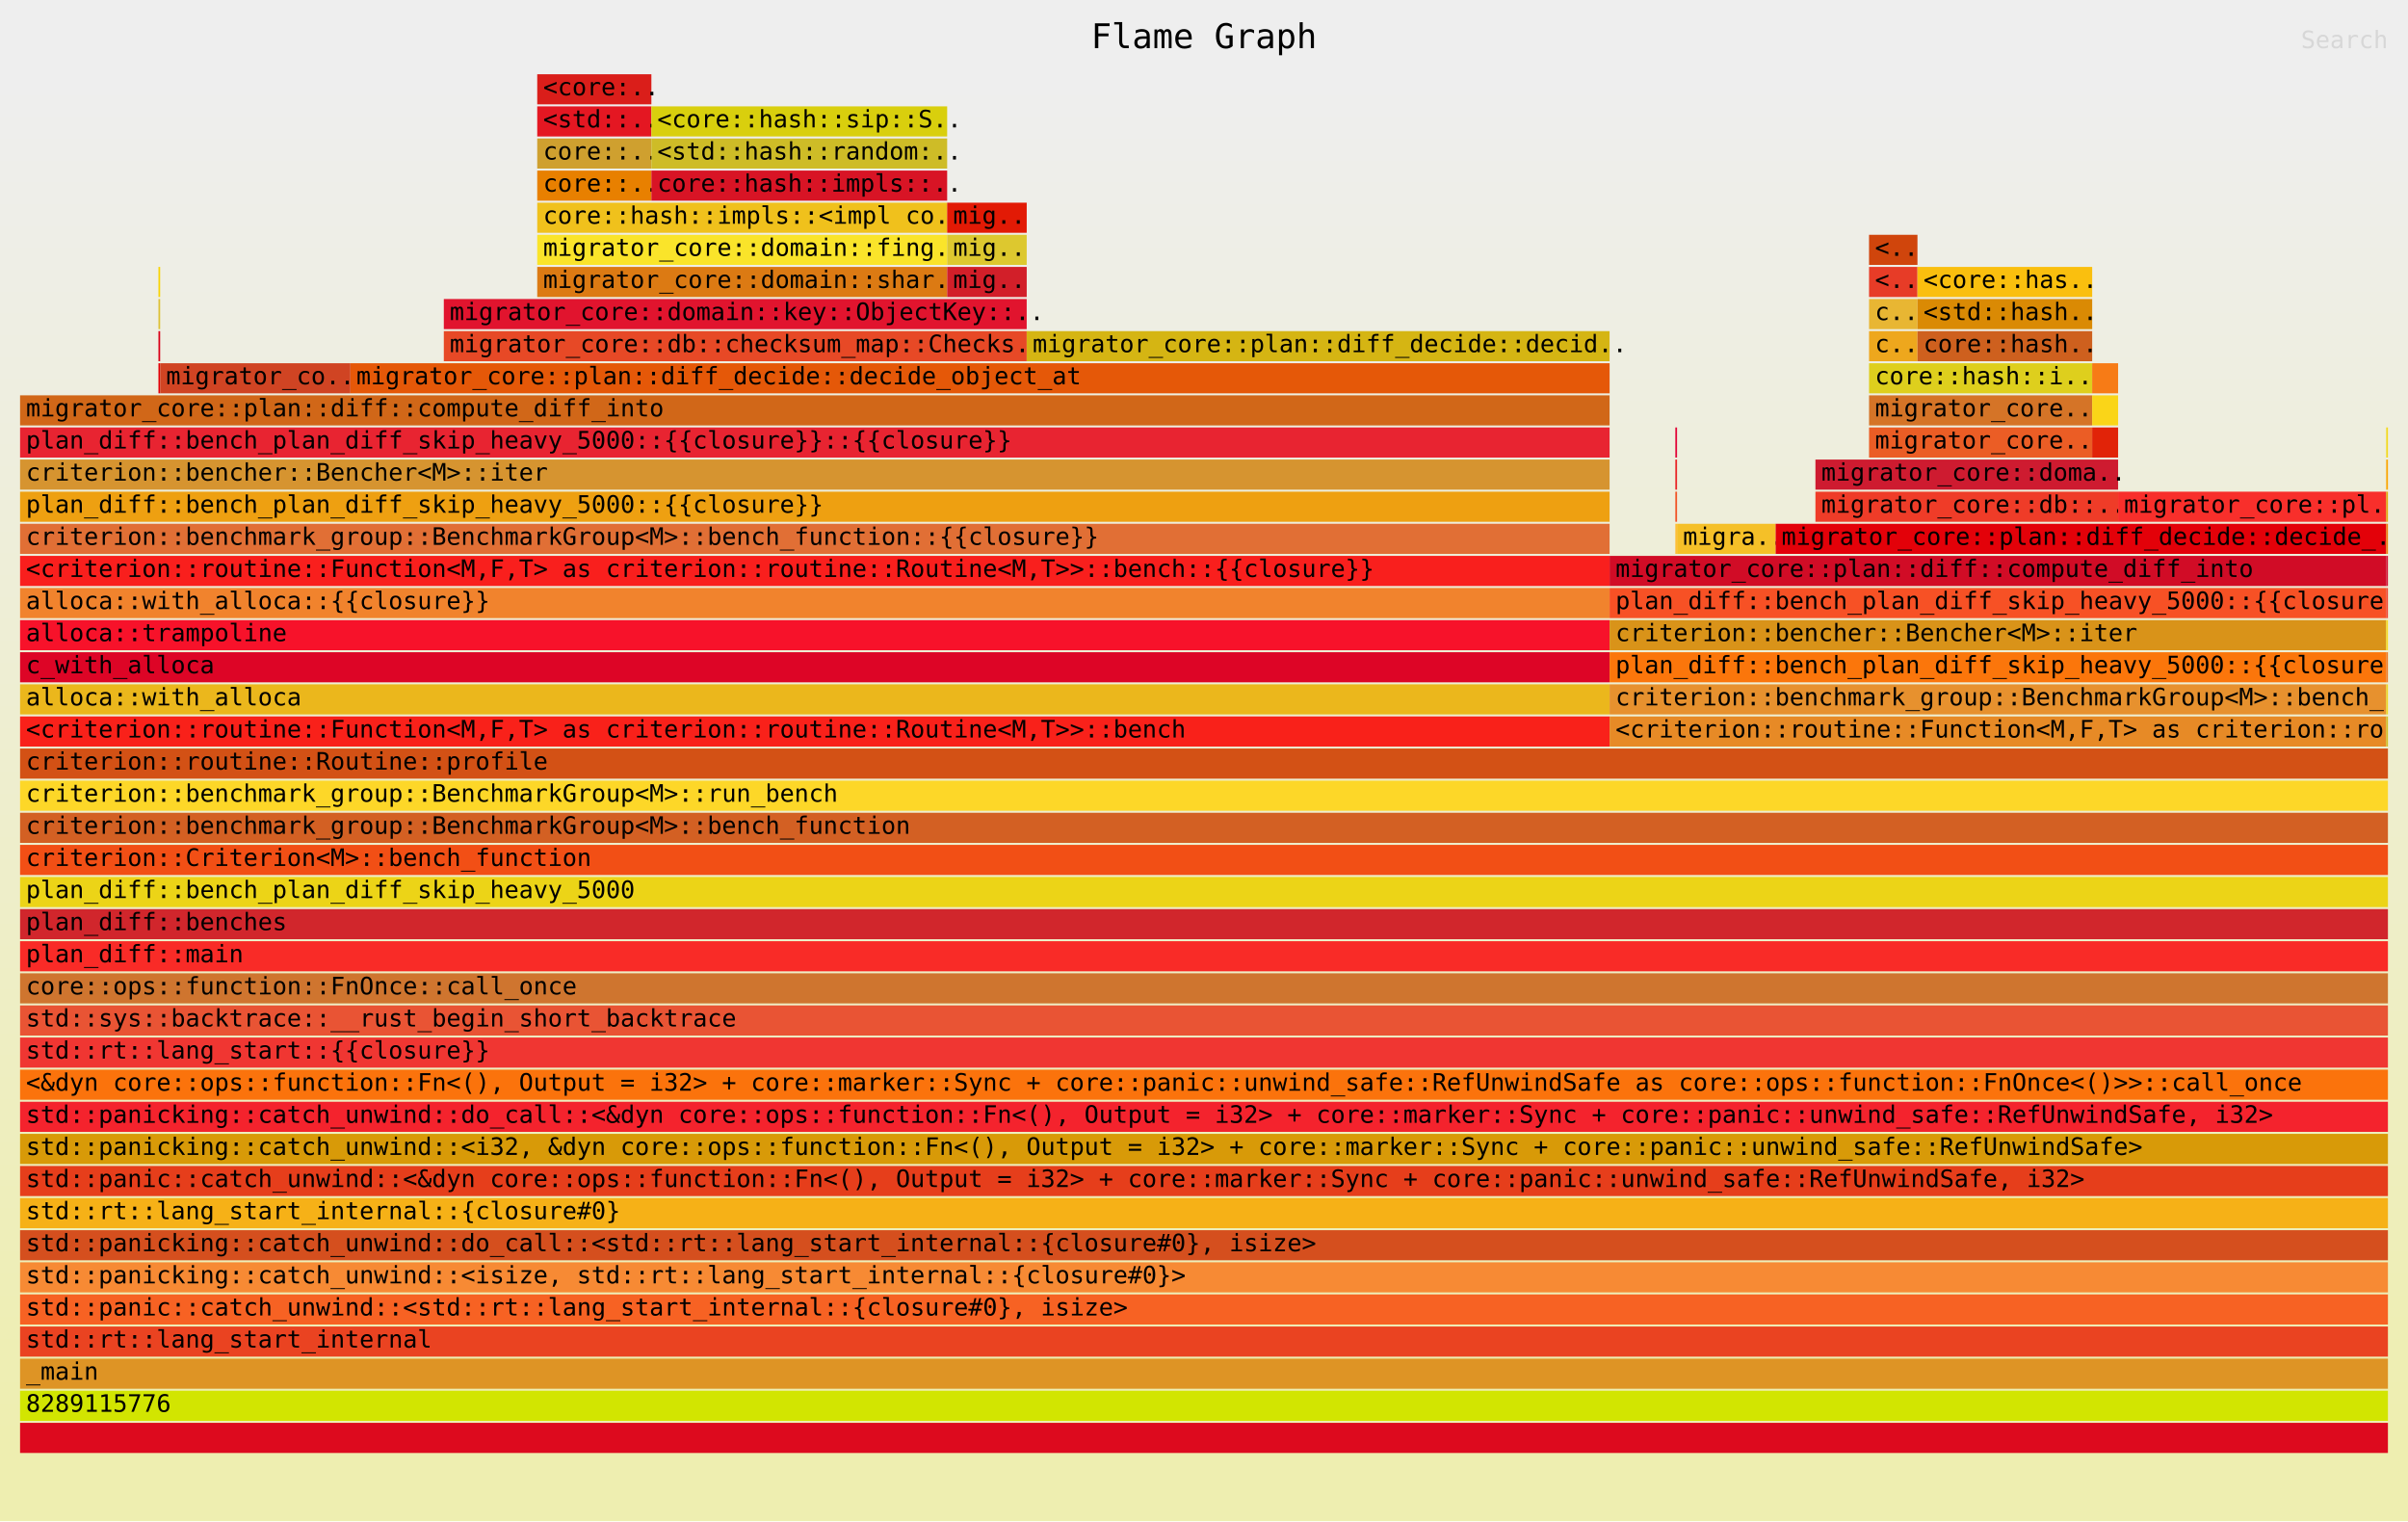
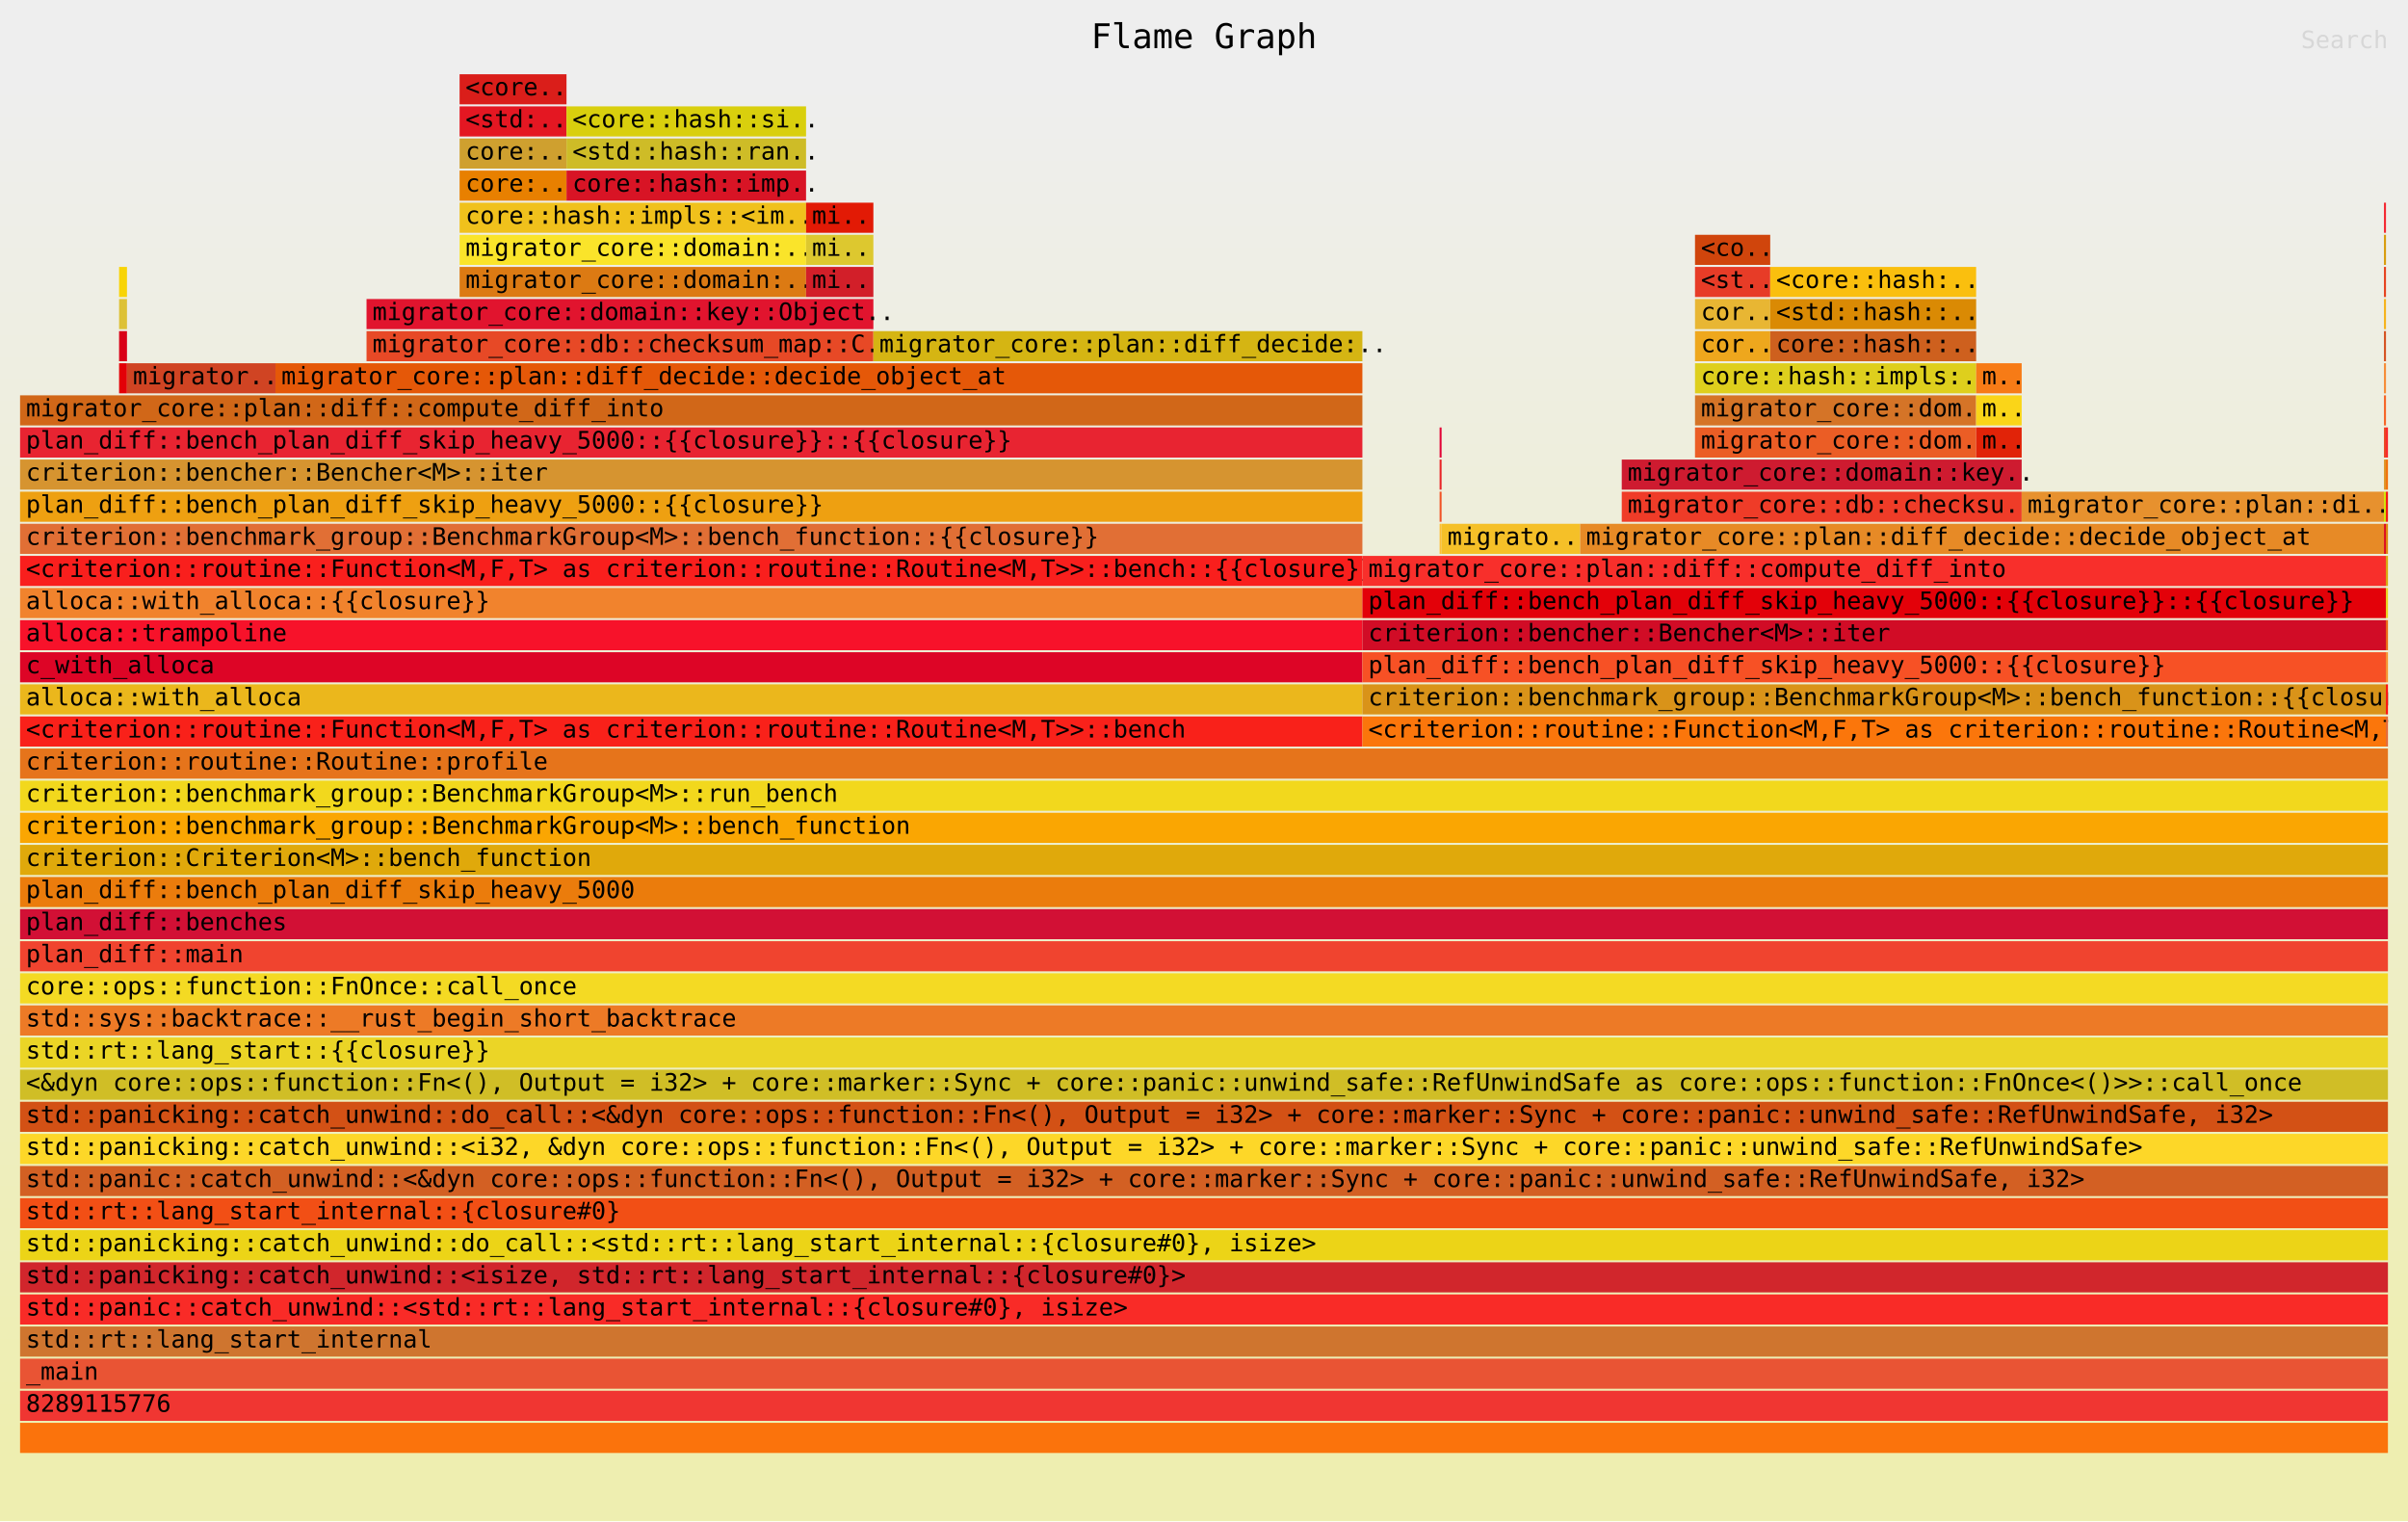
<svg xmlns="http://www.w3.org/2000/svg" xmlns:ns1="http://github.com/jonhoo/inferno" version="1.1" width="1200" height="758" viewBox="0 0 1200 758">
  <defs>
    <linearGradient id="background" y1="0" y2="1" x1="0" x2="0">
      <stop stop-color="#eeeeee" offset="5%" />
      <stop stop-color="#eeeeb0" offset="95%" />
    </linearGradient>
  </defs>
  <style type="text/css">
text { font-family:monospace; font-size:12px }
#title { text-anchor:middle; font-size:17px; }
#matched { text-anchor:end; }
#search { text-anchor:end; opacity:0.1; cursor:pointer; }
#search:hover, #search.show { opacity:1; }
#subtitle { text-anchor:middle; font-color:rgb(160,160,160); }
#unzoom { cursor:pointer; }
#frames &gt; *:hover { stroke:black; stroke-width:0.5; cursor:pointer; }
.hide { display:none; }
.parent { opacity:0.5; }
</style>
  <rect x="0" y="0" width="100%" height="758" fill="url(#background)" />
  <text id="title" fill="rgb(0,0,0)" x="50%" y="24.00">Flame Graph</text>
  <text id="details" fill="rgb(0,0,0)" x="10" y="741.00"> </text>
  <text id="unzoom" class="hide" fill="rgb(0,0,0)" x="10" y="24.00">Reset Zoom</text>
  <text id="search" fill="rgb(0,0,0)" x="1190" y="24.00">Search</text>
  <text id="matched" fill="rgb(0,0,0)" x="1190" y="741.00"> </text>
-   <svg id="frames" x="10" width="1180" total_samples="1369">
-     <g>
-       <rect x="5.844%" y="181" width="0.073%" height="15" fill="rgb(227,0,7)" ns1:x="80" ns1:w="1" />
-       <text x="6.094%" y="191.50" />
-     </g>
-     <g>
-       <rect x="5.844%" y="165" width="0.073%" height="15" fill="rgb(217,0,24)" ns1:x="80" ns1:w="1" />
-       <text x="6.094%" y="175.50" />
-     </g>
-     <g>
-       <rect x="5.844%" y="149" width="0.073%" height="15" fill="rgb(221,193,54)" ns1:x="80" ns1:w="1" />
-       <text x="6.094%" y="159.50" />
-     </g>
-     <g>
-       <rect x="5.844%" y="133" width="0.073%" height="15" fill="rgb(248,212,6)" ns1:x="80" ns1:w="1" />
-       <text x="6.094%" y="143.50" />
-     </g>
-     <g>
-       <rect x="5.917%" y="181" width="8.035%" height="15" fill="rgb(208,68,35)" ns1:x="81" ns1:w="110" />
-       <text x="6.167%" y="191.50">migrator_co..</text>
-     </g>
-     <g>
-       <rect x="21.841%" y="85" width="4.821%" height="15" fill="rgb(232,128,0)" ns1:x="299" ns1:w="66" />
-       <text x="22.091%" y="95.50">core::..</text>
-     </g>
-     <g>
-       <rect x="21.841%" y="69" width="4.821%" height="15" fill="rgb(207,160,47)" ns1:x="299" ns1:w="66" />
-       <text x="22.091%" y="79.50">core::..</text>
-     </g>
-     <g>
-       <rect x="21.841%" y="53" width="4.821%" height="15" fill="rgb(228,23,34)" ns1:x="299" ns1:w="66" />
-       <text x="22.091%" y="63.50">&lt;std::..</text>
-     </g>
-     <g>
-       <rect x="21.841%" y="37" width="4.821%" height="15" fill="rgb(218,30,26)" ns1:x="299" ns1:w="66" />
-       <text x="22.091%" y="47.50">&lt;core:..</text>
-     </g>
-     <g>
-       <rect x="21.841%" y="133" width="17.312%" height="15" fill="rgb(220,122,19)" ns1:x="299" ns1:w="237" />
-       <text x="22.091%" y="143.50">migrator_core::domain::shar..</text>
-     </g>
-     <g>
-       <rect x="21.841%" y="117" width="17.312%" height="15" fill="rgb(250,228,42)" ns1:x="299" ns1:w="237" />
-       <text x="22.091%" y="127.50">migrator_core::domain::fing..</text>
-     </g>
-     <g>
-       <rect x="21.841%" y="101" width="17.312%" height="15" fill="rgb(240,193,28)" ns1:x="299" ns1:w="237" />
-       <text x="22.091%" y="111.50">core::hash::impls::&lt;impl co..</text>
-     </g>
-     <g>
-       <rect x="26.662%" y="85" width="12.491%" height="15" fill="rgb(216,20,37)" ns1:x="365" ns1:w="171" />
-       <text x="26.912%" y="95.50">core::hash::impls::..</text>
-     </g>
-     <g>
-       <rect x="26.662%" y="69" width="12.491%" height="15" fill="rgb(206,188,39)" ns1:x="365" ns1:w="171" />
-       <text x="26.912%" y="79.50">&lt;std::hash::random:..</text>
-     </g>
-     <g>
-       <rect x="26.662%" y="53" width="12.491%" height="15" fill="rgb(217,207,13)" ns1:x="365" ns1:w="171" />
-       <text x="26.912%" y="63.50">&lt;core::hash::sip::S..</text>
-     </g>
-     <g>
-       <rect x="17.896%" y="165" width="24.616%" height="15" fill="rgb(231,73,38)" ns1:x="245" ns1:w="337" />
-       <text x="18.146%" y="175.50">migrator_core::db::checksum_map::Checks..</text>
-     </g>
-     <g>
-       <rect x="17.896%" y="149" width="24.616%" height="15" fill="rgb(225,20,46)" ns1:x="245" ns1:w="337" />
-       <text x="18.146%" y="159.50">migrator_core::domain::key::ObjectKey::..</text>
-     </g>
-     <g>
-       <rect x="39.153%" y="133" width="3.36%" height="15" fill="rgb(210,31,41)" ns1:x="536" ns1:w="46" />
-       <text x="39.403%" y="143.50">mig..</text>
-     </g>
-     <g>
-       <rect x="39.153%" y="117" width="3.36%" height="15" fill="rgb(221,200,47)" ns1:x="536" ns1:w="46" />
-       <text x="39.403%" y="127.50">mig..</text>
-     </g>
-     <g>
-       <rect x="39.153%" y="101" width="3.36%" height="15" fill="rgb(226,26,5)" ns1:x="536" ns1:w="46" />
-       <text x="39.403%" y="111.50">mig..</text>
-     </g>
-     <g>
-       <rect x="0%" y="357" width="67.129%" height="15" fill="rgb(249,33,26)" ns1:x="0" ns1:w="919" />
+   <svg id="frames" x="10" width="1180" total_samples="1196">
+     <g>
+       <rect x="4.181%" y="181" width="0.334%" height="15" fill="rgb(227,0,7)" ns1:x="50" ns1:w="4" />
+       <text x="4.431%" y="191.50" />
+     </g>
+     <g>
+       <rect x="4.181%" y="165" width="0.334%" height="15" fill="rgb(217,0,24)" ns1:x="50" ns1:w="4" />
+       <text x="4.431%" y="175.50" />
+     </g>
+     <g>
+       <rect x="4.181%" y="149" width="0.334%" height="15" fill="rgb(221,193,54)" ns1:x="50" ns1:w="4" />
+       <text x="4.431%" y="159.50" />
+     </g>
+     <g>
+       <rect x="4.181%" y="133" width="0.334%" height="15" fill="rgb(248,212,6)" ns1:x="50" ns1:w="4" />
+       <text x="4.431%" y="143.50" />
+     </g>
+     <g>
+       <rect x="4.515%" y="181" width="6.271%" height="15" fill="rgb(208,68,35)" ns1:x="54" ns1:w="75" />
+       <text x="4.765%" y="191.50">migrator..</text>
+     </g>
+     <g>
+       <rect x="18.562%" y="85" width="4.515%" height="15" fill="rgb(232,128,0)" ns1:x="222" ns1:w="54" />
+       <text x="18.812%" y="95.50">core:..</text>
+     </g>
+     <g>
+       <rect x="18.562%" y="69" width="4.515%" height="15" fill="rgb(207,160,47)" ns1:x="222" ns1:w="54" />
+       <text x="18.812%" y="79.50">core:..</text>
+     </g>
+     <g>
+       <rect x="18.562%" y="53" width="4.515%" height="15" fill="rgb(228,23,34)" ns1:x="222" ns1:w="54" />
+       <text x="18.812%" y="63.50">&lt;std:..</text>
+     </g>
+     <g>
+       <rect x="18.562%" y="37" width="4.515%" height="15" fill="rgb(218,30,26)" ns1:x="222" ns1:w="54" />
+       <text x="18.812%" y="47.50">&lt;core..</text>
+     </g>
+     <g>
+       <rect x="18.562%" y="133" width="14.632%" height="15" fill="rgb(220,122,19)" ns1:x="222" ns1:w="175" />
+       <text x="18.812%" y="143.50">migrator_core::domain:..</text>
+     </g>
+     <g>
+       <rect x="18.562%" y="117" width="14.632%" height="15" fill="rgb(250,228,42)" ns1:x="222" ns1:w="175" />
+       <text x="18.812%" y="127.50">migrator_core::domain:..</text>
+     </g>
+     <g>
+       <rect x="18.562%" y="101" width="14.632%" height="15" fill="rgb(240,193,28)" ns1:x="222" ns1:w="175" />
+       <text x="18.812%" y="111.50">core::hash::impls::&lt;im..</text>
+     </g>
+     <g>
+       <rect x="23.077%" y="85" width="10.117%" height="15" fill="rgb(216,20,37)" ns1:x="276" ns1:w="121" />
+       <text x="23.327%" y="95.50">core::hash::imp..</text>
+     </g>
+     <g>
+       <rect x="23.077%" y="69" width="10.117%" height="15" fill="rgb(206,188,39)" ns1:x="276" ns1:w="121" />
+       <text x="23.327%" y="79.50">&lt;std::hash::ran..</text>
+     </g>
+     <g>
+       <rect x="23.077%" y="53" width="10.117%" height="15" fill="rgb(217,207,13)" ns1:x="276" ns1:w="121" />
+       <text x="23.327%" y="63.50">&lt;core::hash::si..</text>
+     </g>
+     <g>
+       <rect x="14.632%" y="165" width="21.405%" height="15" fill="rgb(231,73,38)" ns1:x="175" ns1:w="256" />
+       <text x="14.882%" y="175.50">migrator_core::db::checksum_map::C..</text>
+     </g>
+     <g>
+       <rect x="14.632%" y="149" width="21.405%" height="15" fill="rgb(225,20,46)" ns1:x="175" ns1:w="256" />
+       <text x="14.882%" y="159.50">migrator_core::domain::key::Object..</text>
+     </g>
+     <g>
+       <rect x="33.194%" y="133" width="2.843%" height="15" fill="rgb(210,31,41)" ns1:x="397" ns1:w="34" />
+       <text x="33.444%" y="143.50">mi..</text>
+     </g>
+     <g>
+       <rect x="33.194%" y="117" width="2.843%" height="15" fill="rgb(221,200,47)" ns1:x="397" ns1:w="34" />
+       <text x="33.444%" y="127.50">mi..</text>
+     </g>
+     <g>
+       <rect x="33.194%" y="101" width="2.843%" height="15" fill="rgb(226,26,5)" ns1:x="397" ns1:w="34" />
+       <text x="33.444%" y="111.50">mi..</text>
+     </g>
+     <g>
+       <rect x="0%" y="357" width="56.689%" height="15" fill="rgb(249,33,26)" ns1:x="0" ns1:w="678" />
      <text x="0.25%" y="367.50">&lt;criterion::routine::Function&lt;M,F,T&gt; as criterion::routine::Routine&lt;M,T&gt;&gt;::bench</text>
    </g>
    <g>
-       <rect x="0%" y="341" width="67.129%" height="15" fill="rgb(235,183,28)" ns1:x="0" ns1:w="919" />
+       <rect x="0%" y="341" width="56.689%" height="15" fill="rgb(235,183,28)" ns1:x="0" ns1:w="678" />
      <text x="0.25%" y="351.50">alloca::with_alloca</text>
    </g>
    <g>
-       <rect x="0%" y="325" width="67.129%" height="15" fill="rgb(221,5,38)" ns1:x="0" ns1:w="919" />
+       <rect x="0%" y="325" width="56.689%" height="15" fill="rgb(221,5,38)" ns1:x="0" ns1:w="678" />
      <text x="0.25%" y="335.50">c_with_alloca</text>
    </g>
    <g>
-       <rect x="0%" y="309" width="67.129%" height="15" fill="rgb(247,18,42)" ns1:x="0" ns1:w="919" />
+       <rect x="0%" y="309" width="56.689%" height="15" fill="rgb(247,18,42)" ns1:x="0" ns1:w="678" />
      <text x="0.25%" y="319.50">alloca::trampoline</text>
    </g>
    <g>
-       <rect x="0%" y="293" width="67.129%" height="15" fill="rgb(241,131,45)" ns1:x="0" ns1:w="919" />
+       <rect x="0%" y="293" width="56.689%" height="15" fill="rgb(241,131,45)" ns1:x="0" ns1:w="678" />
      <text x="0.25%" y="303.50">alloca::with_alloca::{{closure}}</text>
    </g>
    <g>
-       <rect x="0%" y="277" width="67.129%" height="15" fill="rgb(249,31,29)" ns1:x="0" ns1:w="919" />
+       <rect x="0%" y="277" width="56.689%" height="15" fill="rgb(249,31,29)" ns1:x="0" ns1:w="678" />
      <text x="0.25%" y="287.50">&lt;criterion::routine::Function&lt;M,F,T&gt; as criterion::routine::Routine&lt;M,T&gt;&gt;::bench::{{closure}}</text>
    </g>
    <g>
-       <rect x="0%" y="261" width="67.129%" height="15" fill="rgb(225,111,53)" ns1:x="0" ns1:w="919" />
+       <rect x="0%" y="261" width="56.689%" height="15" fill="rgb(225,111,53)" ns1:x="0" ns1:w="678" />
      <text x="0.25%" y="271.50">criterion::benchmark_group::BenchmarkGroup&lt;M&gt;::bench_function::{{closure}}</text>
    </g>
    <g>
-       <rect x="0%" y="245" width="67.129%" height="15" fill="rgb(238,160,17)" ns1:x="0" ns1:w="919" />
+       <rect x="0%" y="245" width="56.689%" height="15" fill="rgb(238,160,17)" ns1:x="0" ns1:w="678" />
      <text x="0.25%" y="255.50">plan_diff::bench_plan_diff_skip_heavy_5000::{{closure}}</text>
    </g>
    <g>
-       <rect x="0%" y="229" width="67.129%" height="15" fill="rgb(214,148,48)" ns1:x="0" ns1:w="919" />
+       <rect x="0%" y="229" width="56.689%" height="15" fill="rgb(214,148,48)" ns1:x="0" ns1:w="678" />
      <text x="0.25%" y="239.50">criterion::bencher::Bencher&lt;M&gt;::iter</text>
    </g>
    <g>
-       <rect x="0%" y="213" width="67.129%" height="15" fill="rgb(232,36,49)" ns1:x="0" ns1:w="919" />
+       <rect x="0%" y="213" width="56.689%" height="15" fill="rgb(232,36,49)" ns1:x="0" ns1:w="678" />
      <text x="0.25%" y="223.50">plan_diff::bench_plan_diff_skip_heavy_5000::{{closure}}::{{closure}}</text>
    </g>
    <g>
-       <rect x="0%" y="197" width="67.129%" height="15" fill="rgb(209,103,24)" ns1:x="0" ns1:w="919" />
+       <rect x="0%" y="197" width="56.689%" height="15" fill="rgb(209,103,24)" ns1:x="0" ns1:w="678" />
      <text x="0.25%" y="207.50">migrator_core::plan::diff::compute_diff_into</text>
    </g>
    <g>
-       <rect x="13.952%" y="181" width="53.178%" height="15" fill="rgb(229,88,8)" ns1:x="191" ns1:w="728" />
-       <text x="14.202%" y="191.50">migrator_core::plan::diff_decide::decide_object_at</text>
-     </g>
-     <g>
-       <rect x="42.513%" y="165" width="24.616%" height="15" fill="rgb(213,181,19)" ns1:x="582" ns1:w="337" />
-       <text x="42.763%" y="175.50">migrator_core::plan::diff_decide::decid..</text>
-     </g>
-     <g>
-       <rect x="69.905%" y="261" width="0.073%" height="15" fill="rgb(254,191,54)" ns1:x="957" ns1:w="1" />
-       <text x="70.155%" y="271.50" />
-     </g>
-     <g>
-       <rect x="69.905%" y="245" width="0.073%" height="15" fill="rgb(241,83,37)" ns1:x="957" ns1:w="1" />
-       <text x="70.155%" y="255.50" />
-     </g>
-     <g>
-       <rect x="69.905%" y="229" width="0.073%" height="15" fill="rgb(233,36,39)" ns1:x="957" ns1:w="1" />
-       <text x="70.155%" y="239.50" />
-     </g>
-     <g>
-       <rect x="69.905%" y="213" width="0.073%" height="15" fill="rgb(226,3,54)" ns1:x="957" ns1:w="1" />
-       <text x="70.155%" y="223.50" />
-     </g>
-     <g>
-       <rect x="69.978%" y="261" width="4.164%" height="15" fill="rgb(245,192,40)" ns1:x="958" ns1:w="57" />
-       <text x="70.228%" y="271.50">migra..</text>
-     </g>
-     <g>
-       <rect x="78.086%" y="165" width="2.045%" height="15" fill="rgb(238,167,29)" ns1:x="1069" ns1:w="28" />
-       <text x="78.336%" y="175.50">c..</text>
-     </g>
-     <g>
-       <rect x="78.086%" y="149" width="2.045%" height="15" fill="rgb(232,182,51)" ns1:x="1069" ns1:w="28" />
-       <text x="78.336%" y="159.50">c..</text>
-     </g>
-     <g>
-       <rect x="78.086%" y="133" width="2.045%" height="15" fill="rgb(231,60,39)" ns1:x="1069" ns1:w="28" />
-       <text x="78.336%" y="143.50">&lt;..</text>
-     </g>
-     <g>
-       <rect x="78.086%" y="117" width="2.045%" height="15" fill="rgb(208,69,12)" ns1:x="1069" ns1:w="28" />
-       <text x="78.336%" y="127.50">&lt;..</text>
-     </g>
-     <g>
-       <rect x="78.086%" y="213" width="9.423%" height="15" fill="rgb(235,93,37)" ns1:x="1069" ns1:w="129" />
-       <text x="78.336%" y="223.50">migrator_core..</text>
-     </g>
-     <g>
-       <rect x="78.086%" y="197" width="9.423%" height="15" fill="rgb(213,116,39)" ns1:x="1069" ns1:w="129" />
-       <text x="78.336%" y="207.50">migrator_core..</text>
-     </g>
-     <g>
-       <rect x="78.086%" y="181" width="9.423%" height="15" fill="rgb(222,207,29)" ns1:x="1069" ns1:w="129" />
-       <text x="78.336%" y="191.50">core::hash::i..</text>
-     </g>
-     <g>
-       <rect x="80.132%" y="165" width="7.378%" height="15" fill="rgb(206,96,30)" ns1:x="1097" ns1:w="101" />
-       <text x="80.382%" y="175.50">core::hash..</text>
-     </g>
-     <g>
-       <rect x="80.132%" y="149" width="7.378%" height="15" fill="rgb(218,138,4)" ns1:x="1097" ns1:w="101" />
-       <text x="80.382%" y="159.50">&lt;std::hash..</text>
-     </g>
-     <g>
-       <rect x="80.132%" y="133" width="7.378%" height="15" fill="rgb(250,191,14)" ns1:x="1097" ns1:w="101" />
-       <text x="80.382%" y="143.50">&lt;core::has..</text>
-     </g>
-     <g>
-       <rect x="75.822%" y="245" width="12.783%" height="15" fill="rgb(239,60,40)" ns1:x="1038" ns1:w="175" />
-       <text x="76.072%" y="255.50">migrator_core::db::..</text>
-     </g>
-     <g>
-       <rect x="75.822%" y="229" width="12.783%" height="15" fill="rgb(206,27,48)" ns1:x="1038" ns1:w="175" />
-       <text x="76.072%" y="239.50">migrator_core::doma..</text>
-     </g>
-     <g>
-       <rect x="87.509%" y="213" width="1.096%" height="15" fill="rgb(225,35,8)" ns1:x="1198" ns1:w="15" />
-       <text x="87.759%" y="223.50" />
-     </g>
-     <g>
-       <rect x="87.509%" y="197" width="1.096%" height="15" fill="rgb(250,213,24)" ns1:x="1198" ns1:w="15" />
-       <text x="87.759%" y="207.50" />
-     </g>
-     <g>
-       <rect x="87.509%" y="181" width="1.096%" height="15" fill="rgb(247,123,22)" ns1:x="1198" ns1:w="15" />
-       <text x="87.759%" y="191.50" />
-     </g>
-     <g>
-       <rect x="67.129%" y="357" width="32.798%" height="15" fill="rgb(231,138,38)" ns1:x="919" ns1:w="449" />
-       <text x="67.379%" y="367.50">&lt;criterion::routine::Function&lt;M,F,T&gt; as criterion::ro..</text>
-     </g>
-     <g>
-       <rect x="67.129%" y="341" width="32.798%" height="15" fill="rgb(231,145,46)" ns1:x="919" ns1:w="449" />
-       <text x="67.379%" y="351.50">criterion::benchmark_group::BenchmarkGroup&lt;M&gt;::bench_..</text>
-     </g>
-     <g>
-       <rect x="67.129%" y="325" width="32.798%" height="15" fill="rgb(251,118,11)" ns1:x="919" ns1:w="449" />
-       <text x="67.379%" y="335.50">plan_diff::bench_plan_diff_skip_heavy_5000::{{closure..</text>
-     </g>
-     <g>
-       <rect x="67.129%" y="309" width="32.798%" height="15" fill="rgb(217,147,25)" ns1:x="919" ns1:w="449" />
-       <text x="67.379%" y="319.50">criterion::bencher::Bencher&lt;M&gt;::iter</text>
-     </g>
-     <g>
-       <rect x="67.129%" y="293" width="32.798%" height="15" fill="rgb(247,81,37)" ns1:x="919" ns1:w="449" />
-       <text x="67.379%" y="303.50">plan_diff::bench_plan_diff_skip_heavy_5000::{{closure..</text>
-     </g>
-     <g>
-       <rect x="67.129%" y="277" width="32.798%" height="15" fill="rgb(209,12,38)" ns1:x="919" ns1:w="449" />
-       <text x="67.379%" y="287.50">migrator_core::plan::diff::compute_diff_into</text>
-     </g>
-     <g>
-       <rect x="74.142%" y="261" width="25.785%" height="15" fill="rgb(227,1,9)" ns1:x="1015" ns1:w="353" />
-       <text x="74.392%" y="271.50">migrator_core::plan::diff_decide::decide_..</text>
-     </g>
-     <g>
-       <rect x="88.605%" y="245" width="11.322%" height="15" fill="rgb(248,47,43)" ns1:x="1213" ns1:w="155" />
-       <text x="88.855%" y="255.50">migrator_core::pl..</text>
-     </g>
-     <g>
-       <rect x="0%" y="709" width="100%" height="15" fill="rgb(221,10,30)" ns1:x="0" ns1:w="1369" />
+       <rect x="10.786%" y="181" width="45.903%" height="15" fill="rgb(229,88,8)" ns1:x="129" ns1:w="549" />
+       <text x="11.036%" y="191.50">migrator_core::plan::diff_decide::decide_object_at</text>
+     </g>
+     <g>
+       <rect x="36.037%" y="165" width="20.652%" height="15" fill="rgb(213,181,19)" ns1:x="431" ns1:w="247" />
+       <text x="36.287%" y="175.50">migrator_core::plan::diff_decide:..</text>
+     </g>
+     <g>
+       <rect x="59.95%" y="261" width="0.084%" height="15" fill="rgb(254,191,54)" ns1:x="717" ns1:w="1" />
+       <text x="60.2%" y="271.50" />
+     </g>
+     <g>
+       <rect x="59.95%" y="245" width="0.084%" height="15" fill="rgb(241,83,37)" ns1:x="717" ns1:w="1" />
+       <text x="60.2%" y="255.50" />
+     </g>
+     <g>
+       <rect x="59.95%" y="229" width="0.084%" height="15" fill="rgb(233,36,39)" ns1:x="717" ns1:w="1" />
+       <text x="60.2%" y="239.50" />
+     </g>
+     <g>
+       <rect x="59.95%" y="213" width="0.084%" height="15" fill="rgb(226,3,54)" ns1:x="717" ns1:w="1" />
+       <text x="60.2%" y="223.50" />
+     </g>
+     <g>
+       <rect x="60.033%" y="261" width="5.853%" height="15" fill="rgb(245,192,40)" ns1:x="718" ns1:w="70" />
+       <text x="60.283%" y="271.50">migrato..</text>
+     </g>
+     <g>
+       <rect x="70.736%" y="165" width="3.177%" height="15" fill="rgb(238,167,29)" ns1:x="846" ns1:w="38" />
+       <text x="70.986%" y="175.50">cor..</text>
+     </g>
+     <g>
+       <rect x="70.736%" y="149" width="3.177%" height="15" fill="rgb(232,182,51)" ns1:x="846" ns1:w="38" />
+       <text x="70.986%" y="159.50">cor..</text>
+     </g>
+     <g>
+       <rect x="70.736%" y="133" width="3.177%" height="15" fill="rgb(231,60,39)" ns1:x="846" ns1:w="38" />
+       <text x="70.986%" y="143.50">&lt;st..</text>
+     </g>
+     <g>
+       <rect x="70.736%" y="117" width="3.177%" height="15" fill="rgb(208,69,12)" ns1:x="846" ns1:w="38" />
+       <text x="70.986%" y="127.50">&lt;co..</text>
+     </g>
+     <g>
+       <rect x="70.736%" y="213" width="11.873%" height="15" fill="rgb(235,93,37)" ns1:x="846" ns1:w="142" />
+       <text x="70.986%" y="223.50">migrator_core::dom..</text>
+     </g>
+     <g>
+       <rect x="70.736%" y="197" width="11.873%" height="15" fill="rgb(213,116,39)" ns1:x="846" ns1:w="142" />
+       <text x="70.986%" y="207.50">migrator_core::dom..</text>
+     </g>
+     <g>
+       <rect x="70.736%" y="181" width="11.873%" height="15" fill="rgb(222,207,29)" ns1:x="846" ns1:w="142" />
+       <text x="70.986%" y="191.50">core::hash::impls:..</text>
+     </g>
+     <g>
+       <rect x="73.913%" y="165" width="8.696%" height="15" fill="rgb(206,96,30)" ns1:x="884" ns1:w="104" />
+       <text x="74.163%" y="175.50">core::hash::..</text>
+     </g>
+     <g>
+       <rect x="73.913%" y="149" width="8.696%" height="15" fill="rgb(218,138,4)" ns1:x="884" ns1:w="104" />
+       <text x="74.163%" y="159.50">&lt;std::hash::..</text>
+     </g>
+     <g>
+       <rect x="73.913%" y="133" width="8.696%" height="15" fill="rgb(250,191,14)" ns1:x="884" ns1:w="104" />
+       <text x="74.163%" y="143.50">&lt;core::hash:..</text>
+     </g>
+     <g>
+       <rect x="67.642%" y="245" width="16.89%" height="15" fill="rgb(239,60,40)" ns1:x="809" ns1:w="202" />
+       <text x="67.892%" y="255.50">migrator_core::db::checksu..</text>
+     </g>
+     <g>
+       <rect x="67.642%" y="229" width="16.89%" height="15" fill="rgb(206,27,48)" ns1:x="809" ns1:w="202" />
+       <text x="67.892%" y="239.50">migrator_core::domain::key..</text>
+     </g>
+     <g>
+       <rect x="82.609%" y="213" width="1.923%" height="15" fill="rgb(225,35,8)" ns1:x="988" ns1:w="23" />
+       <text x="82.859%" y="223.50">m..</text>
+     </g>
+     <g>
+       <rect x="82.609%" y="197" width="1.923%" height="15" fill="rgb(250,213,24)" ns1:x="988" ns1:w="23" />
+       <text x="82.859%" y="207.50">m..</text>
+     </g>
+     <g>
+       <rect x="82.609%" y="181" width="1.923%" height="15" fill="rgb(247,123,22)" ns1:x="988" ns1:w="23" />
+       <text x="82.859%" y="191.50">m..</text>
+     </g>
+     <g>
+       <rect x="65.886%" y="261" width="33.947%" height="15" fill="rgb(231,138,38)" ns1:x="788" ns1:w="406" />
+       <text x="66.136%" y="271.50">migrator_core::plan::diff_decide::decide_object_at</text>
+     </g>
+     <g>
+       <rect x="84.532%" y="245" width="15.301%" height="15" fill="rgb(231,145,46)" ns1:x="1011" ns1:w="183" />
+       <text x="84.782%" y="255.50">migrator_core::plan::di..</text>
+     </g>
+     <g>
+       <rect x="56.689%" y="357" width="43.227%" height="15" fill="rgb(251,118,11)" ns1:x="678" ns1:w="517" />
+       <text x="56.939%" y="367.50">&lt;criterion::routine::Function&lt;M,F,T&gt; as criterion::routine::Routine&lt;M,T..</text>
+     </g>
+     <g>
+       <rect x="56.689%" y="341" width="43.227%" height="15" fill="rgb(217,147,25)" ns1:x="678" ns1:w="517" />
+       <text x="56.939%" y="351.50">criterion::benchmark_group::BenchmarkGroup&lt;M&gt;::bench_function::{{closur..</text>
+     </g>
+     <g>
+       <rect x="56.689%" y="325" width="43.227%" height="15" fill="rgb(247,81,37)" ns1:x="678" ns1:w="517" />
+       <text x="56.939%" y="335.50">plan_diff::bench_plan_diff_skip_heavy_5000::{{closure}}</text>
+     </g>
+     <g>
+       <rect x="56.689%" y="309" width="43.227%" height="15" fill="rgb(209,12,38)" ns1:x="678" ns1:w="517" />
+       <text x="56.939%" y="319.50">criterion::bencher::Bencher&lt;M&gt;::iter</text>
+     </g>
+     <g>
+       <rect x="56.689%" y="293" width="43.227%" height="15" fill="rgb(227,1,9)" ns1:x="678" ns1:w="517" />
+       <text x="56.939%" y="303.50">plan_diff::bench_plan_diff_skip_heavy_5000::{{closure}}::{{closure}}</text>
+     </g>
+     <g>
+       <rect x="56.689%" y="277" width="43.227%" height="15" fill="rgb(248,47,43)" ns1:x="678" ns1:w="517" />
+       <text x="56.939%" y="287.50">migrator_core::plan::diff::compute_diff_into</text>
+     </g>
+     <g>
+       <rect x="99.833%" y="261" width="0.084%" height="15" fill="rgb(221,10,30)" ns1:x="1194" ns1:w="1" />
+       <text x="100.083%" y="271.50" />
+     </g>
+     <g>
+       <rect x="99.833%" y="245" width="0.084%" height="15" fill="rgb(210,229,1)" ns1:x="1194" ns1:w="1" />
+       <text x="100.083%" y="255.50" />
+     </g>
+     <g>
+       <rect x="99.833%" y="229" width="0.084%" height="15" fill="rgb(222,148,37)" ns1:x="1194" ns1:w="1" />
+       <text x="100.083%" y="239.50" />
+     </g>
+     <g>
+       <rect x="99.833%" y="213" width="0.084%" height="15" fill="rgb(234,67,33)" ns1:x="1194" ns1:w="1" />
+       <text x="100.083%" y="223.50" />
+     </g>
+     <g>
+       <rect x="99.833%" y="197" width="0.084%" height="15" fill="rgb(247,98,35)" ns1:x="1194" ns1:w="1" />
+       <text x="100.083%" y="207.50" />
+     </g>
+     <g>
+       <rect x="99.833%" y="181" width="0.084%" height="15" fill="rgb(247,138,52)" ns1:x="1194" ns1:w="1" />
+       <text x="100.083%" y="191.50" />
+     </g>
+     <g>
+       <rect x="99.833%" y="165" width="0.084%" height="15" fill="rgb(213,79,30)" ns1:x="1194" ns1:w="1" />
+       <text x="100.083%" y="175.50" />
+     </g>
+     <g>
+       <rect x="99.833%" y="149" width="0.084%" height="15" fill="rgb(246,177,23)" ns1:x="1194" ns1:w="1" />
+       <text x="100.083%" y="159.50" />
+     </g>
+     <g>
+       <rect x="99.833%" y="133" width="0.084%" height="15" fill="rgb(230,62,27)" ns1:x="1194" ns1:w="1" />
+       <text x="100.083%" y="143.50" />
+     </g>
+     <g>
+       <rect x="99.833%" y="117" width="0.084%" height="15" fill="rgb(216,154,8)" ns1:x="1194" ns1:w="1" />
+       <text x="100.083%" y="127.50" />
+     </g>
+     <g>
+       <rect x="99.833%" y="101" width="0.084%" height="15" fill="rgb(244,35,45)" ns1:x="1194" ns1:w="1" />
+       <text x="100.083%" y="111.50" />
+     </g>
+     <g>
+       <rect x="0%" y="709" width="100%" height="15" fill="rgb(251,115,12)" ns1:x="0" ns1:w="1196" />
      <text x="0.25%" y="719.50" />
    </g>
    <g>
-       <rect x="0%" y="693" width="100%" height="15" fill="rgb(210,229,1)" ns1:x="0" ns1:w="1369" />
+       <rect x="0%" y="693" width="100%" height="15" fill="rgb(240,54,50)" ns1:x="0" ns1:w="1196" />
      <text x="0.25%" y="703.50">8289115776</text>
    </g>
    <g>
-       <rect x="0%" y="677" width="100%" height="15" fill="rgb(222,148,37)" ns1:x="0" ns1:w="1369" />
+       <rect x="0%" y="677" width="100%" height="15" fill="rgb(233,84,52)" ns1:x="0" ns1:w="1196" />
      <text x="0.25%" y="687.50">_main</text>
    </g>
    <g>
-       <rect x="0%" y="661" width="100%" height="15" fill="rgb(234,67,33)" ns1:x="0" ns1:w="1369" />
+       <rect x="0%" y="661" width="100%" height="15" fill="rgb(207,117,47)" ns1:x="0" ns1:w="1196" />
      <text x="0.25%" y="671.50">std::rt::lang_start_internal</text>
    </g>
    <g>
-       <rect x="0%" y="645" width="100%" height="15" fill="rgb(247,98,35)" ns1:x="0" ns1:w="1369" />
+       <rect x="0%" y="645" width="100%" height="15" fill="rgb(249,43,39)" ns1:x="0" ns1:w="1196" />
      <text x="0.25%" y="655.50">std::panic::catch_unwind::&lt;std::rt::lang_start_internal::{closure#0}, isize&gt;</text>
    </g>
    <g>
-       <rect x="0%" y="629" width="100%" height="15" fill="rgb(247,138,52)" ns1:x="0" ns1:w="1369" />
+       <rect x="0%" y="629" width="100%" height="15" fill="rgb(209,38,44)" ns1:x="0" ns1:w="1196" />
      <text x="0.25%" y="639.50">std::panicking::catch_unwind::&lt;isize, std::rt::lang_start_internal::{closure#0}&gt;</text>
    </g>
    <g>
-       <rect x="0%" y="613" width="100%" height="15" fill="rgb(213,79,30)" ns1:x="0" ns1:w="1369" />
+       <rect x="0%" y="613" width="100%" height="15" fill="rgb(236,212,23)" ns1:x="0" ns1:w="1196" />
      <text x="0.25%" y="623.50">std::panicking::catch_unwind::do_call::&lt;std::rt::lang_start_internal::{closure#0}, isize&gt;</text>
    </g>
    <g>
-       <rect x="0%" y="597" width="100%" height="15" fill="rgb(246,177,23)" ns1:x="0" ns1:w="1369" />
+       <rect x="0%" y="597" width="100%" height="15" fill="rgb(242,79,21)" ns1:x="0" ns1:w="1196" />
      <text x="0.25%" y="607.50">std::rt::lang_start_internal::{closure#0}</text>
    </g>
    <g>
-       <rect x="0%" y="581" width="100%" height="15" fill="rgb(230,62,27)" ns1:x="0" ns1:w="1369" />
+       <rect x="0%" y="581" width="100%" height="15" fill="rgb(211,96,35)" ns1:x="0" ns1:w="1196" />
      <text x="0.25%" y="591.50">std::panic::catch_unwind::&lt;&amp;dyn core::ops::function::Fn&lt;(), Output = i32&gt; + core::marker::Sync + core::panic::unwind_safe::RefUnwindSafe, i32&gt;</text>
    </g>
    <g>
-       <rect x="0%" y="565" width="100%" height="15" fill="rgb(216,154,8)" ns1:x="0" ns1:w="1369" />
+       <rect x="0%" y="565" width="100%" height="15" fill="rgb(253,215,40)" ns1:x="0" ns1:w="1196" />
      <text x="0.25%" y="575.50">std::panicking::catch_unwind::&lt;i32, &amp;dyn core::ops::function::Fn&lt;(), Output = i32&gt; + core::marker::Sync + core::panic::unwind_safe::RefUnwindSafe&gt;</text>
    </g>
    <g>
-       <rect x="0%" y="549" width="100%" height="15" fill="rgb(244,35,45)" ns1:x="0" ns1:w="1369" />
+       <rect x="0%" y="549" width="100%" height="15" fill="rgb(211,81,21)" ns1:x="0" ns1:w="1196" />
      <text x="0.25%" y="559.50">std::panicking::catch_unwind::do_call::&lt;&amp;dyn core::ops::function::Fn&lt;(), Output = i32&gt; + core::marker::Sync + core::panic::unwind_safe::RefUnwindSafe, i32&gt;</text>
    </g>
    <g>
-       <rect x="0%" y="533" width="100%" height="15" fill="rgb(251,115,12)" ns1:x="0" ns1:w="1369" />
+       <rect x="0%" y="533" width="100%" height="15" fill="rgb(208,190,38)" ns1:x="0" ns1:w="1196" />
      <text x="0.25%" y="543.50">&lt;&amp;dyn core::ops::function::Fn&lt;(), Output = i32&gt; + core::marker::Sync + core::panic::unwind_safe::RefUnwindSafe as core::ops::function::FnOnce&lt;()&gt;&gt;::call_once</text>
    </g>
    <g>
-       <rect x="0%" y="517" width="100%" height="15" fill="rgb(240,54,50)" ns1:x="0" ns1:w="1369" />
+       <rect x="0%" y="517" width="100%" height="15" fill="rgb(235,213,38)" ns1:x="0" ns1:w="1196" />
      <text x="0.25%" y="527.50">std::rt::lang_start::{{closure}}</text>
    </g>
    <g>
-       <rect x="0%" y="501" width="100%" height="15" fill="rgb(233,84,52)" ns1:x="0" ns1:w="1369" />
+       <rect x="0%" y="501" width="100%" height="15" fill="rgb(237,122,38)" ns1:x="0" ns1:w="1196" />
      <text x="0.25%" y="511.50">std::sys::backtrace::__rust_begin_short_backtrace</text>
    </g>
    <g>
-       <rect x="0%" y="485" width="100%" height="15" fill="rgb(207,117,47)" ns1:x="0" ns1:w="1369" />
+       <rect x="0%" y="485" width="100%" height="15" fill="rgb(244,218,35)" ns1:x="0" ns1:w="1196" />
      <text x="0.25%" y="495.50">core::ops::function::FnOnce::call_once</text>
    </g>
    <g>
-       <rect x="0%" y="469" width="100%" height="15" fill="rgb(249,43,39)" ns1:x="0" ns1:w="1369" />
+       <rect x="0%" y="469" width="100%" height="15" fill="rgb(240,68,47)" ns1:x="0" ns1:w="1196" />
      <text x="0.25%" y="479.50">plan_diff::main</text>
    </g>
    <g>
-       <rect x="0%" y="453" width="100%" height="15" fill="rgb(209,38,44)" ns1:x="0" ns1:w="1369" />
+       <rect x="0%" y="453" width="100%" height="15" fill="rgb(210,16,53)" ns1:x="0" ns1:w="1196" />
      <text x="0.25%" y="463.50">plan_diff::benches</text>
    </g>
    <g>
-       <rect x="0%" y="437" width="100%" height="15" fill="rgb(236,212,23)" ns1:x="0" ns1:w="1369" />
+       <rect x="0%" y="437" width="100%" height="15" fill="rgb(235,124,12)" ns1:x="0" ns1:w="1196" />
      <text x="0.25%" y="447.50">plan_diff::bench_plan_diff_skip_heavy_5000</text>
    </g>
    <g>
-       <rect x="0%" y="421" width="100%" height="15" fill="rgb(242,79,21)" ns1:x="0" ns1:w="1369" />
+       <rect x="0%" y="421" width="100%" height="15" fill="rgb(224,169,11)" ns1:x="0" ns1:w="1196" />
      <text x="0.25%" y="431.50">criterion::Criterion&lt;M&gt;::bench_function</text>
    </g>
    <g>
-       <rect x="0%" y="405" width="100%" height="15" fill="rgb(211,96,35)" ns1:x="0" ns1:w="1369" />
+       <rect x="0%" y="405" width="100%" height="15" fill="rgb(250,166,2)" ns1:x="0" ns1:w="1196" />
      <text x="0.25%" y="415.50">criterion::benchmark_group::BenchmarkGroup&lt;M&gt;::bench_function</text>
    </g>
    <g>
-       <rect x="0%" y="389" width="100%" height="15" fill="rgb(253,215,40)" ns1:x="0" ns1:w="1369" />
+       <rect x="0%" y="389" width="100%" height="15" fill="rgb(242,216,29)" ns1:x="0" ns1:w="1196" />
      <text x="0.25%" y="399.50">criterion::benchmark_group::BenchmarkGroup&lt;M&gt;::run_bench</text>
    </g>
    <g>
-       <rect x="0%" y="373" width="100%" height="15" fill="rgb(211,81,21)" ns1:x="0" ns1:w="1369" />
+       <rect x="0%" y="373" width="100%" height="15" fill="rgb(230,116,27)" ns1:x="0" ns1:w="1196" />
      <text x="0.25%" y="383.50">criterion::routine::Routine::profile</text>
    </g>
    <g>
-       <rect x="99.927%" y="357" width="0.073%" height="15" fill="rgb(208,190,38)" ns1:x="1368" ns1:w="1" />
-       <text x="100.177%" y="367.50" />
-     </g>
-     <g>
-       <rect x="99.927%" y="341" width="0.073%" height="15" fill="rgb(235,213,38)" ns1:x="1368" ns1:w="1" />
-       <text x="100.177%" y="351.50" />
-     </g>
-     <g>
-       <rect x="99.927%" y="325" width="0.073%" height="15" fill="rgb(237,122,38)" ns1:x="1368" ns1:w="1" />
-       <text x="100.177%" y="335.50" />
-     </g>
-     <g>
-       <rect x="99.927%" y="309" width="0.073%" height="15" fill="rgb(244,218,35)" ns1:x="1368" ns1:w="1" />
-       <text x="100.177%" y="319.50" />
-     </g>
-     <g>
-       <rect x="99.927%" y="293" width="0.073%" height="15" fill="rgb(240,68,47)" ns1:x="1368" ns1:w="1" />
-       <text x="100.177%" y="303.50" />
-     </g>
-     <g>
-       <rect x="99.927%" y="277" width="0.073%" height="15" fill="rgb(210,16,53)" ns1:x="1368" ns1:w="1" />
-       <text x="100.177%" y="287.50" />
-     </g>
-     <g>
-       <rect x="99.927%" y="261" width="0.073%" height="15" fill="rgb(235,124,12)" ns1:x="1368" ns1:w="1" />
-       <text x="100.177%" y="271.50" />
-     </g>
-     <g>
-       <rect x="99.927%" y="245" width="0.073%" height="15" fill="rgb(224,169,11)" ns1:x="1368" ns1:w="1" />
-       <text x="100.177%" y="255.50" />
-     </g>
-     <g>
-       <rect x="99.927%" y="229" width="0.073%" height="15" fill="rgb(250,166,2)" ns1:x="1368" ns1:w="1" />
-       <text x="100.177%" y="239.50" />
-     </g>
-     <g>
-       <rect x="99.927%" y="213" width="0.073%" height="15" fill="rgb(242,216,29)" ns1:x="1368" ns1:w="1" />
-       <text x="100.177%" y="223.50" />
+       <rect x="99.916%" y="357" width="0.084%" height="15" fill="rgb(228,99,48)" ns1:x="1195" ns1:w="1" />
+       <text x="100.166%" y="367.50" />
+     </g>
+     <g>
+       <rect x="99.916%" y="341" width="0.084%" height="15" fill="rgb(253,11,6)" ns1:x="1195" ns1:w="1" />
+       <text x="100.166%" y="351.50" />
+     </g>
+     <g>
+       <rect x="99.916%" y="325" width="0.084%" height="15" fill="rgb(247,143,39)" ns1:x="1195" ns1:w="1" />
+       <text x="100.166%" y="335.50" />
+     </g>
+     <g>
+       <rect x="99.916%" y="309" width="0.084%" height="15" fill="rgb(236,97,10)" ns1:x="1195" ns1:w="1" />
+       <text x="100.166%" y="319.50" />
+     </g>
+     <g>
+       <rect x="99.916%" y="293" width="0.084%" height="15" fill="rgb(233,208,19)" ns1:x="1195" ns1:w="1" />
+       <text x="100.166%" y="303.50" />
+     </g>
+     <g>
+       <rect x="99.916%" y="277" width="0.084%" height="15" fill="rgb(216,164,2)" ns1:x="1195" ns1:w="1" />
+       <text x="100.166%" y="287.50" />
+     </g>
+     <g>
+       <rect x="99.916%" y="261" width="0.084%" height="15" fill="rgb(220,129,5)" ns1:x="1195" ns1:w="1" />
+       <text x="100.166%" y="271.50" />
+     </g>
+     <g>
+       <rect x="99.916%" y="245" width="0.084%" height="15" fill="rgb(242,17,10)" ns1:x="1195" ns1:w="1" />
+       <text x="100.166%" y="255.50" />
+     </g>
+     <g>
+       <rect x="99.916%" y="229" width="0.084%" height="15" fill="rgb(242,107,0)" ns1:x="1195" ns1:w="1" />
+       <text x="100.166%" y="239.50" />
+     </g>
+     <g>
+       <rect x="99.916%" y="213" width="0.084%" height="15" fill="rgb(251,28,31)" ns1:x="1195" ns1:w="1" />
+       <text x="100.166%" y="223.50" />
    </g>
  </svg>
</svg>
